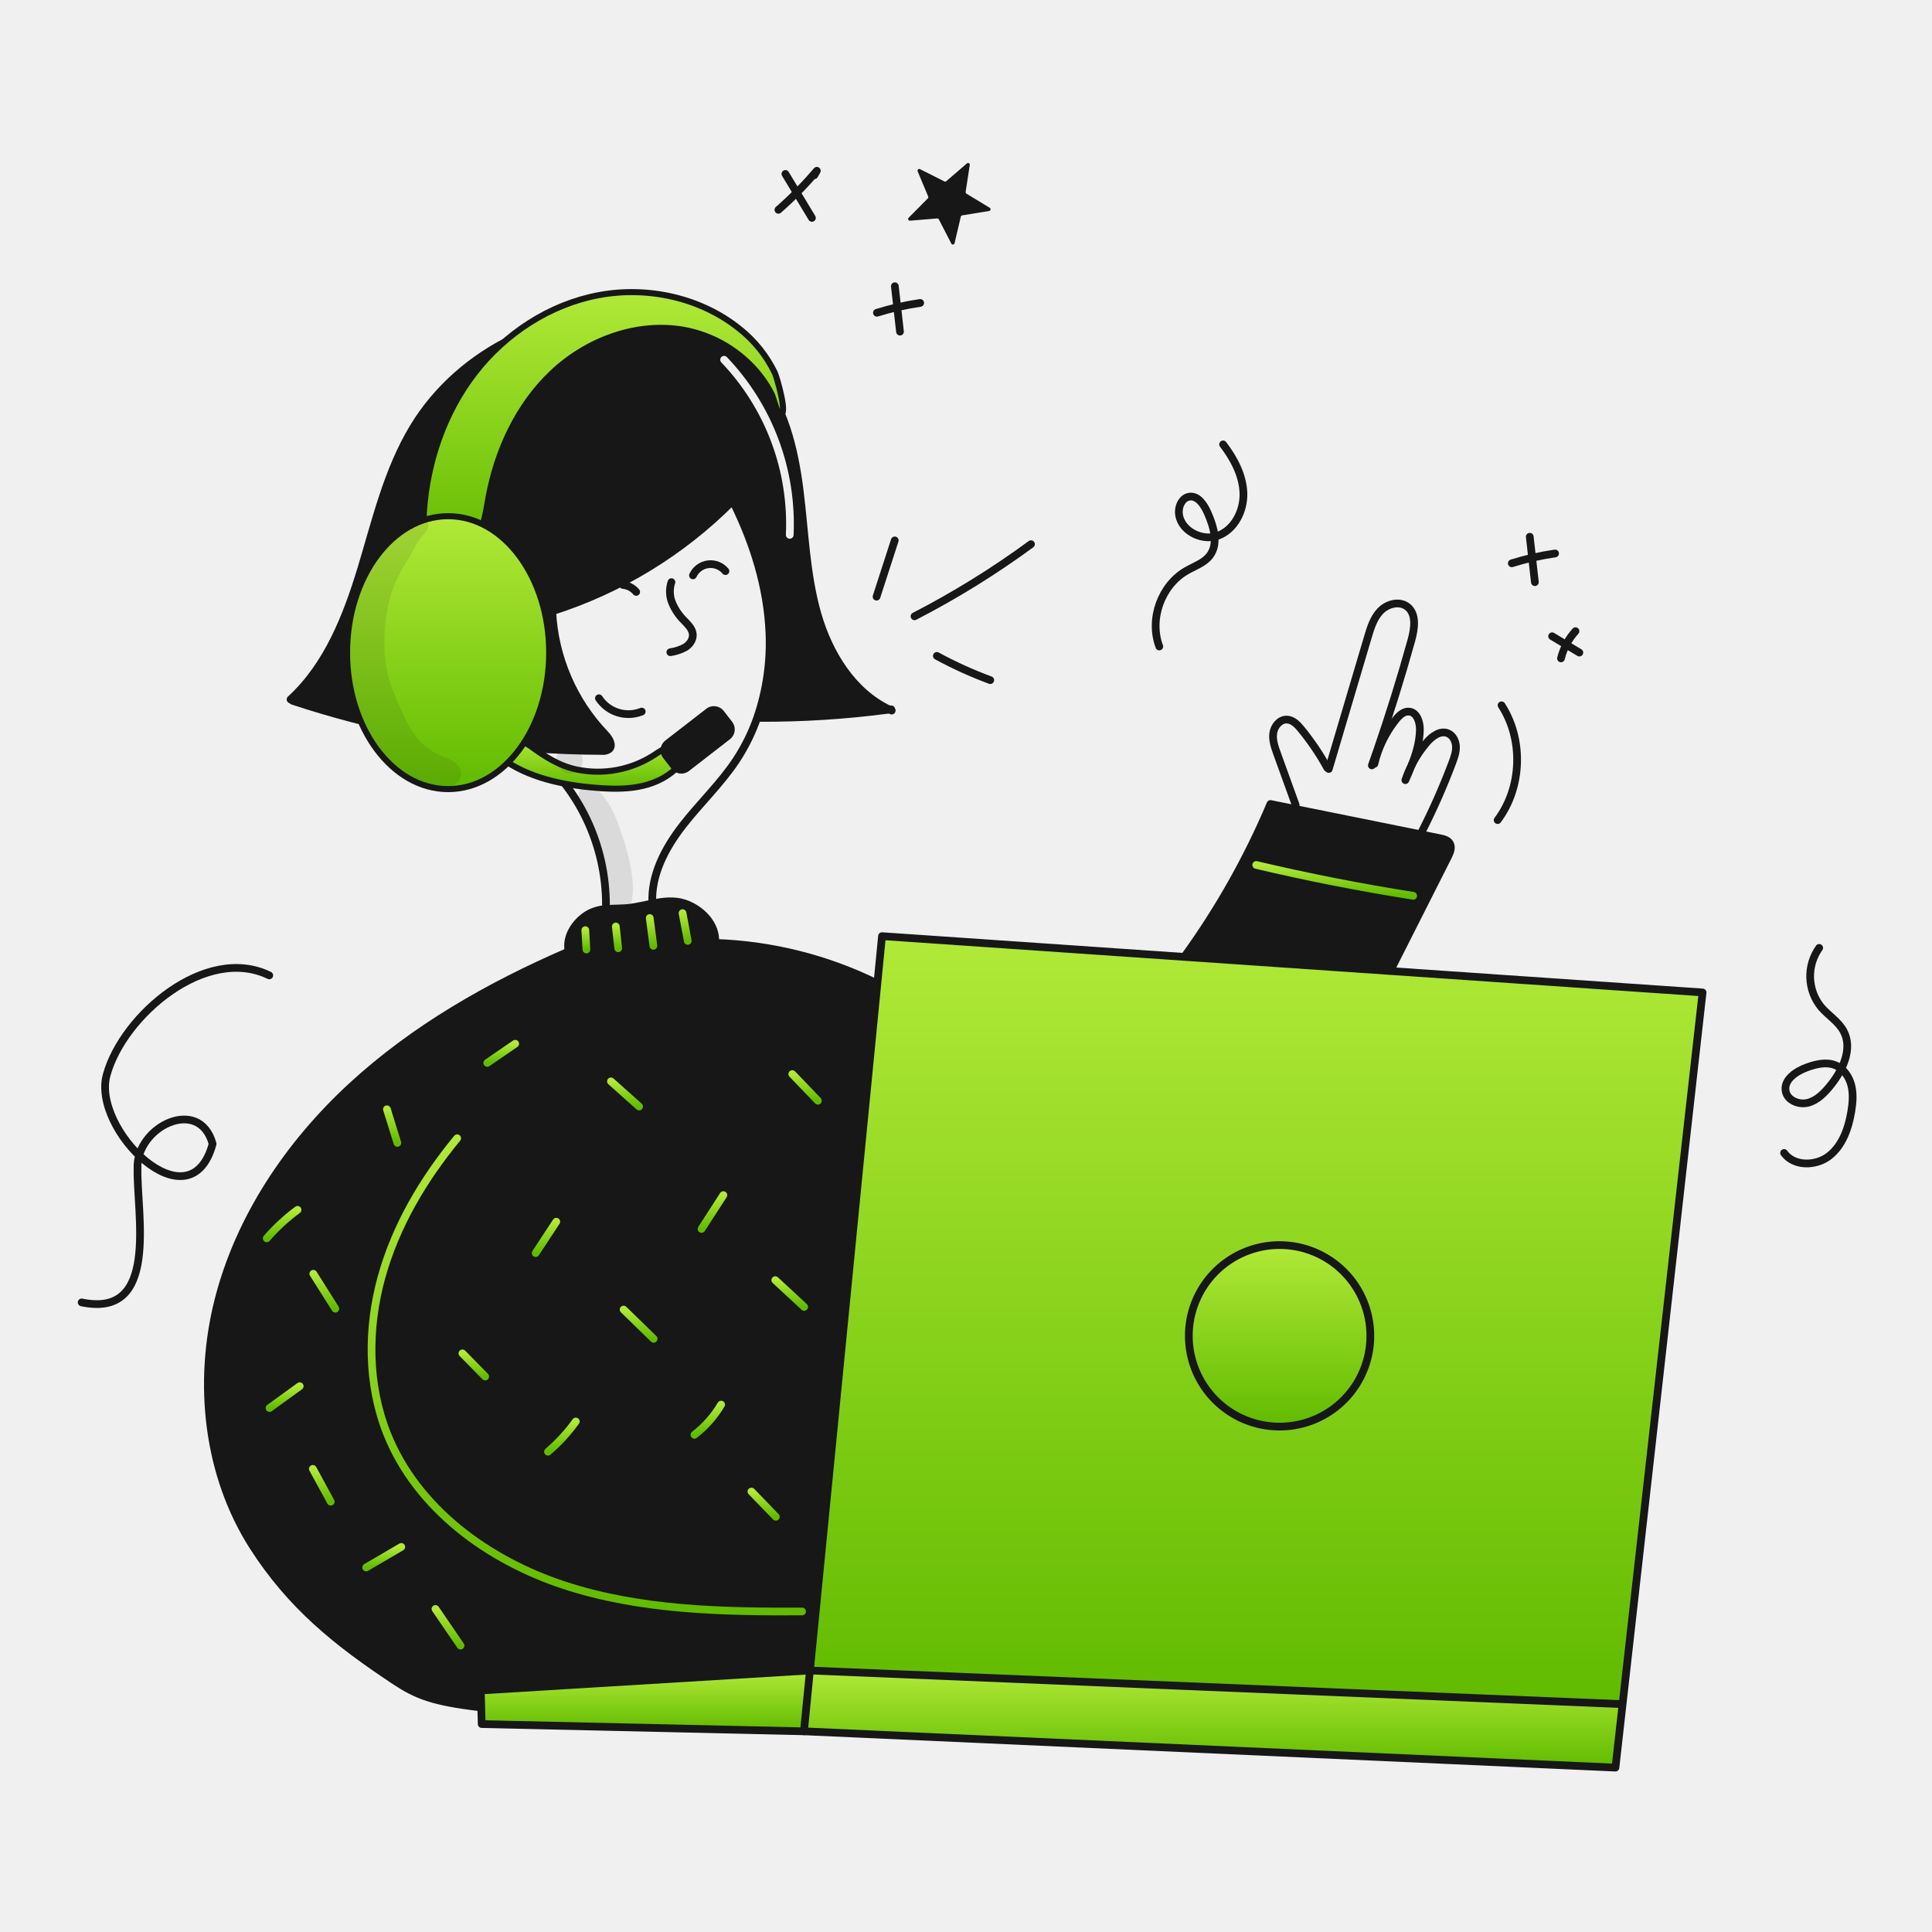
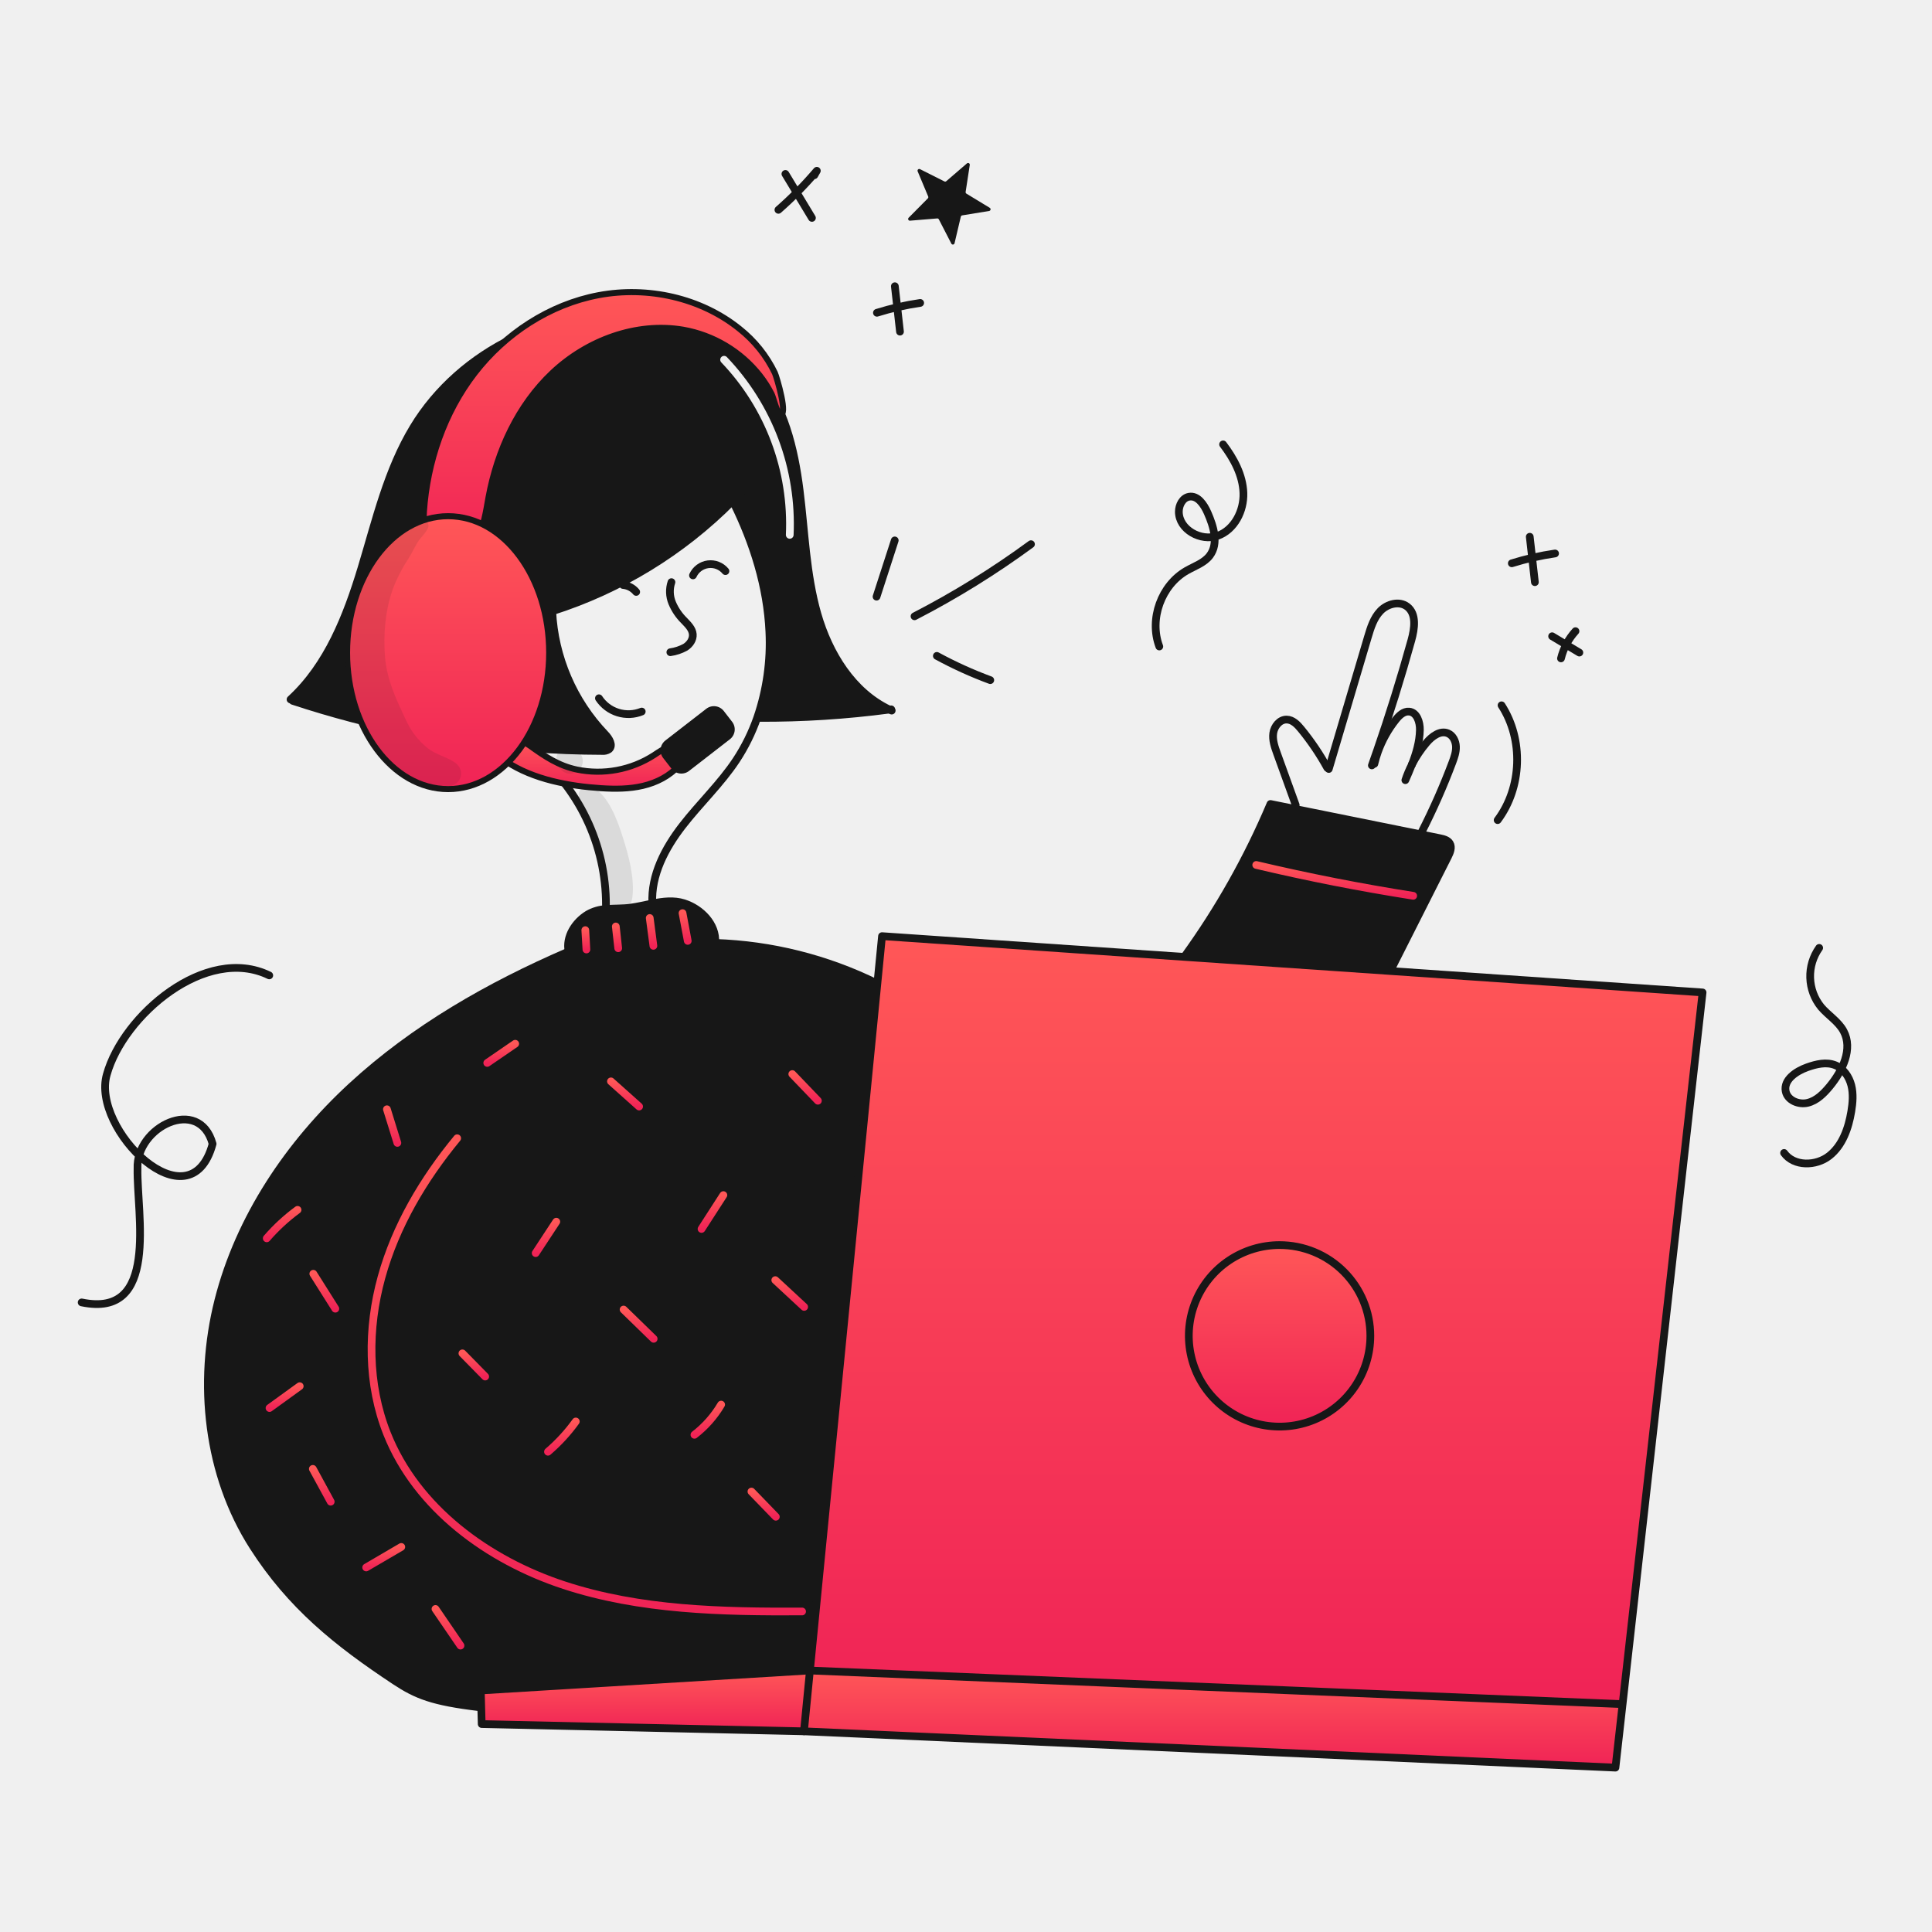
<svg xmlns="http://www.w3.org/2000/svg" width="960" height="960" viewBox="0 0 960 960" fill="none">
  <g clip-path="url(#clip0_46_109)">
    <g clip-path="url(#clip1_46_109)">
      <path fill-rule="evenodd" clip-rule="evenodd" d="M274.396 303.719C308.162 292.965 338.839 274.229 363.826 249.1L364.544 249.804C374.448 269.815 381.295 291.591 382.295 313.904C383.008 328.353 380.974 342.807 376.301 356.498L376.927 356.715C398.678 356.832 420.412 355.448 441.974 352.574C423.597 343.871 411.865 324.788 406.217 305.188C402.101 290.882 400.656 276.024 399.211 261.165C398.637 255.266 398.063 249.367 397.323 243.502C394.716 222.863 389.592 201.662 376.365 185.611C362.729 169.074 341.707 159.835 320.455 157.049C275.842 151.183 228.766 173.803 205.466 212.294C194.847 229.832 189.103 249.683 183.382 269.457C182.129 273.788 180.877 278.115 179.575 282.414C172.355 306.222 162.86 330.451 144.598 347.333L145.467 348.24C183.794 360.906 223.534 368.812 263.791 371.78C275.555 372.658 287.329 373.11 299.113 373.136C300.342 373.278 301.582 372.979 302.613 372.293C304.811 370.401 302.689 366.926 300.683 364.843C284.851 348.295 275.518 326.593 274.396 303.719ZM361.186 177.428C360.454 176.662 359.241 176.635 358.475 177.366C357.71 178.097 357.682 179.311 358.414 180.076C369.27 191.438 377.71 204.882 383.225 219.596C388.741 234.31 391.216 249.99 390.503 265.688C390.455 266.746 391.273 267.642 392.331 267.69C393.388 267.738 394.285 266.92 394.333 265.862C395.07 249.647 392.512 233.45 386.815 218.25C381.118 203.051 372.4 189.164 361.186 177.428Z" fill="#171717" />
      <path d="M846 493.139L806.247 846.834L805.416 846.745L402.444 830.068L435.964 488.654L438.264 465.166L588.524 475.479L691.257 482.52L846 493.139ZM680.92 663.782C680.92 654.862 678.275 646.142 673.32 638.726C668.364 631.309 661.32 625.529 653.079 622.115C644.838 618.702 635.77 617.808 627.022 619.549C618.273 621.289 610.237 625.584 603.93 631.892C597.622 638.199 593.327 646.235 591.587 654.983C589.847 663.732 590.74 672.8 594.153 681.041C597.567 689.282 603.347 696.326 610.764 701.281C618.181 706.237 626.9 708.882 635.82 708.882C647.782 708.882 659.253 704.13 667.711 695.673C676.169 687.215 680.92 675.743 680.92 663.782V663.782Z" fill="url(#paint0_linear_46_109)" />
      <path d="M806.247 846.834L802.707 878.322L399.48 860.278L402.444 830.067L805.416 846.744L806.247 846.834Z" fill="url(#paint1_linear_46_109)" />
      <path d="M720.4 419.057C721.6 421.051 720.553 423.581 719.505 425.664C710.112 444.245 700.723 462.831 691.339 481.42L691.262 482.52L588.529 475.479L588.542 475.351C605.621 451.768 619.963 426.318 631.289 399.493L643.429 401.947C664.349 406.177 685.265 410.403 706.176 414.624C709.269 415.25 712.348 415.876 715.441 416.503C717.315 416.885 719.411 417.408 720.4 419.057Z" fill="#171717" />
      <path d="M635.821 618.672C644.74 618.672 653.459 621.317 660.876 626.272C668.292 631.227 674.073 638.27 677.487 646.51C680.9 654.751 681.794 663.818 680.055 672.566C678.316 681.315 674.021 689.351 667.715 695.659C661.409 701.966 653.374 706.262 644.626 708.004C635.878 709.745 626.81 708.854 618.569 705.442C610.328 702.03 603.284 696.251 598.327 688.836C593.37 681.421 590.723 672.702 590.721 663.783C590.719 657.859 591.885 651.994 594.151 646.52C596.416 641.047 599.738 636.074 603.926 631.885C608.114 627.696 613.087 624.373 618.559 622.106C624.032 619.839 629.897 618.672 635.821 618.672Z" fill="url(#paint2_linear_46_109)" />
      <path d="M402.444 830.068L399.48 860.279L239.354 856.675L239.124 848.279L238.907 839.985L402.189 830.056L402.444 830.068Z" fill="url(#paint3_linear_46_109)" />
      <path d="M355.378 468.514C383.304 469.435 410.712 476.297 435.778 488.642L435.97 488.655L402.45 830.069L402.194 830.056L238.912 839.986L239.129 848.28L238.107 848.306C215.015 845.546 207.007 842.338 196.28 835.246C167.309 816.064 144.587 797.777 125.84 768.525C102.985 732.871 98.1 687.261 108.493 646.201C118.886 605.141 143.572 568.541 174.703 539.826C205.834 511.111 243.203 489.82 282.075 473.026L282.548 472.77C281.014 465.537 285.794 458.163 292.12 454.329C294.914 452.749 298.038 451.844 301.244 451.684C305.18 451.339 309.295 451.543 313.333 451.007C316.911 450.534 320.541 449.64 324.157 448.924C329.499 447.863 334.828 447.199 339.901 448.824C348.412 451.559 356.001 459.367 355.39 468.287L355.378 468.514Z" fill="#171717" />
      <path d="M274.4 303.723C308.167 292.969 338.843 274.234 363.83 249.104C370.51 242.347 376.718 235.139 382.411 227.532" stroke="#171717" stroke-width="3.834" stroke-linecap="round" stroke-linejoin="round" />
      <path d="M364.542 249.808C374.442 269.821 381.296 291.597 382.293 313.908C383.008 328.357 380.975 342.81 376.301 356.501C373.704 363.978 370.189 371.104 365.835 377.714C358.065 389.445 347.688 399.214 339.075 410.341C330.462 421.468 323.42 434.826 324.149 448.884" stroke="#171717" stroke-width="3.834" stroke-linecap="round" stroke-linejoin="round" />
      <path d="M274.4 303.724C275.522 326.597 284.855 348.299 300.687 364.848C302.693 366.931 304.815 370.407 302.617 372.298C301.586 372.983 300.346 373.282 299.117 373.141C287.333 373.115 275.559 372.663 263.795 371.786C223.538 368.817 183.798 360.911 145.471 348.246" stroke="#171717" stroke-width="3.834" stroke-linecap="round" stroke-linejoin="round" />
      <path d="M144.365 347.556C144.442 347.479 144.518 347.415 144.595 347.339C162.857 330.457 172.352 306.228 179.572 282.42C186.818 258.497 192.518 233.679 205.463 212.3C228.763 173.809 275.839 151.189 320.452 157.055C341.704 159.841 362.726 169.08 376.362 185.617C389.589 201.668 394.713 222.869 397.32 243.508C399.927 264.147 400.464 285.208 406.214 305.194C411.862 324.794 423.594 343.877 441.971 352.58C442.342 352.759 442.712 352.925 443.083 353.091" stroke="#171717" stroke-width="3.834" stroke-linecap="round" stroke-linejoin="round" />
      <path d="M376.924 356.72C398.676 356.837 420.41 355.453 441.971 352.579L442.84 352.464" stroke="#171717" stroke-width="3.834" stroke-linecap="round" stroke-linejoin="round" />
      <path d="M263.75 372.208C275.437 381.483 284.869 393.286 291.338 406.73C297.807 420.174 301.145 434.91 301.1 449.83" stroke="#171717" stroke-width="3.834" stroke-linecap="round" stroke-linejoin="round" />
      <path d="M588.525 475.478L438.265 465.165L435.965 488.654L402.444 830.067L399.48 860.278L802.707 878.322L806.247 846.834L846.004 493.139L691.258 482.519L588.525 475.478Z" stroke="#171717" stroke-width="3.834" stroke-linecap="round" stroke-linejoin="round" />
      <path d="M399.48 860.279L239.354 856.675L239.124 848.279L238.907 839.985L402.189 830.056L402.444 830.068L805.416 846.745" stroke="#171717" stroke-width="3.834" stroke-linecap="round" stroke-linejoin="round" />
      <path d="M680.92 663.783C680.918 672.702 678.271 681.421 673.314 688.836C668.357 696.251 661.312 702.03 653.071 705.442C644.83 708.854 635.762 709.745 627.014 708.004C618.267 706.262 610.232 701.966 603.925 695.659C597.619 689.351 593.325 681.315 591.586 672.566C589.846 663.818 590.74 654.751 594.154 646.51C597.568 638.27 603.348 631.227 610.765 626.272C618.181 621.317 626.9 618.672 635.82 618.672C641.743 618.672 647.609 619.839 653.081 622.106C658.554 624.373 663.526 627.696 667.714 631.885C671.902 636.074 675.224 641.047 677.49 646.52C679.756 651.994 680.921 657.859 680.92 663.783V663.783Z" stroke="#171717" stroke-width="3.834" stroke-linecap="round" stroke-linejoin="round" />
      <path d="M333.091 324.082C335.689 323.715 338.2 322.884 340.503 321.628C342.727 320.235 344.465 317.781 344.247 315.162C344.017 312.414 341.793 310.319 339.889 308.312C337.373 305.829 335.375 302.872 334.01 299.612C332.64 296.32 332.508 292.643 333.639 289.261" stroke="#171717" stroke-width="3.834" stroke-linecap="round" stroke-linejoin="round" />
      <path d="M316.12 294.127C315.311 293.148 314.317 292.34 313.194 291.747C312.071 291.155 310.842 290.791 309.577 290.677" stroke="#171717" stroke-width="3.834" stroke-linecap="round" stroke-linejoin="round" />
      <path d="M344.337 285.91C345.015 284.431 346.058 283.149 347.366 282.183C348.675 281.218 350.208 280.6 351.82 280.388C353.433 280.176 355.073 280.376 356.587 280.971C358.101 281.566 359.44 282.535 360.477 283.788" stroke="#171717" stroke-width="3.834" stroke-linecap="round" stroke-linejoin="round" />
      <path d="M297.601 346.956C299.838 350.346 303.18 352.857 307.059 354.062C310.938 355.266 315.115 355.09 318.879 353.563" stroke="#171717" stroke-width="3.834" stroke-linecap="round" stroke-linejoin="round" />
      <path d="M238.1 848.3C215.008 845.54 207 842.332 196.273 835.24C167.302 816.058 144.58 797.771 125.833 768.519C102.985 732.868 98.1 687.258 108.493 646.2C118.886 605.142 143.572 568.54 174.703 539.825C205.834 511.11 243.203 489.819 282.075 473.025" stroke="#171717" stroke-width="3.834" stroke-linecap="round" stroke-linejoin="round" />
      <path d="M282.548 472.77C281.014 465.537 285.794 458.163 292.12 454.329C294.915 452.749 298.039 451.844 301.244 451.684C305.18 451.339 309.295 451.543 313.333 451.007C316.911 450.534 320.541 449.64 324.157 448.924C329.499 447.863 334.828 447.199 339.901 448.824C348.412 451.559 356.001 459.367 355.39 468.287" stroke="#171717" stroke-width="3.834" stroke-linecap="round" stroke-linejoin="round" />
      <path d="M355.276 468.514H355.376C383.302 469.435 410.711 476.297 435.776 488.642" stroke="#171717" stroke-width="3.834" stroke-linecap="round" stroke-linejoin="round" />
      <path d="M588.538 475.35C605.617 451.767 619.958 426.317 631.285 399.492L643.425 401.946C664.345 406.176 685.261 410.402 706.172 414.623C709.265 415.249 712.344 415.875 715.437 416.502C717.316 416.885 719.411 417.409 720.395 419.058C721.595 421.052 720.548 423.582 719.5 425.665C710.107 444.246 700.718 462.831 691.334 481.421" stroke="#171717" stroke-width="3.834" stroke-linecap="round" stroke-linejoin="round" />
      <path d="M643.821 400.001C640.741 391.477 637.657 382.949 634.569 374.417C633.393 371.158 632.192 367.746 632.669 364.317C633.146 360.888 635.869 357.493 639.327 357.544C642.327 357.582 644.682 360.023 646.573 362.362C651.466 368.348 655.803 374.769 659.531 381.544" stroke="#171717" stroke-width="3.834" stroke-linecap="round" stroke-linejoin="round" />
      <path d="M701.546 379.952C703.718 374.393 705.405 368.668 705.533 362.738C705.622 358.828 704.051 353.907 700.153 353.588C697.495 353.358 695.271 355.488 693.61 357.575C689.758 362.403 686.731 367.835 684.652 373.651C683.963 375.584 683.383 377.554 682.914 379.551" stroke="#171717" stroke-width="3.834" stroke-linecap="round" stroke-linejoin="round" />
      <path d="M701.547 379.952C700.278 382.436 699.197 385.012 698.313 387.658C699.424 385.115 700.537 382.559 701.547 379.952Z" stroke="#171717" stroke-width="3.834" stroke-linecap="round" stroke-linejoin="round" />
      <path d="M706.415 413.434C712.144 402.221 717.234 390.693 721.661 378.904C722.619 376.348 723.561 373.716 723.461 370.994C723.361 368.272 721.979 365.422 719.474 364.374C715.64 362.774 711.538 365.874 708.854 369.026C706.001 372.372 703.548 376.039 701.544 379.952" stroke="#171717" stroke-width="3.834" stroke-linecap="round" stroke-linejoin="round" />
      <path d="M681.674 380.324C682.492 378.036 683.284 375.736 684.074 373.449H684.087C690.4 355.187 696.142 336.742 701.314 318.114C702.914 312.351 703.985 305.028 699.214 301.414C695.329 298.462 689.387 300.021 685.975 303.523C682.563 307.025 681.068 311.923 679.675 316.609C673.233 338.333 666.793 360.063 660.353 381.797C660.327 381.897 660.289 381.997 660.264 382.104" stroke="#171717" stroke-width="3.834" stroke-linecap="round" stroke-linejoin="round" />
      <path d="M367.51 163.437C348.216 147.874 321.776 142.09 297.416 146.678C273.056 151.266 250.99 165.778 235.843 185.399C220.696 205.02 212.318 229.49 210.638 254.222C210.118 261.88 211.073 271.104 217.845 274.716C224.276 278.146 232.587 274.072 236.563 267.963C240.539 261.854 241.421 254.323 242.744 247.155C247.027 223.955 257.359 201.41 274.526 185.221C291.693 169.032 316.116 159.876 339.38 163.821C354.453 166.466 368.026 174.563 377.514 186.571C379.8 189.48 381.79 192.609 383.457 195.912C384.248 197.487 386.135 205.201 387.439 205.746C391.949 207.634 385.988 187.346 385.01 185.268C380.893 176.767 374.911 169.305 367.51 163.437Z" fill="url(#paint4_linear_46_109)" stroke="#171717" stroke-width="3" stroke-miterlimit="10" />
      <path d="M286.572 382.378C299.835 385.138 313.652 382.557 325.024 375.195C327.48 373.587 329.924 371.715 332.824 371.27C335.724 370.825 339.216 372.501 339.494 375.423C339.672 377.284 338.533 379.005 337.301 380.411C332.72 385.636 326.201 388.902 319.437 390.493C312.673 392.084 305.637 392.106 298.7 391.655C282.876 390.628 265.021 387.367 251.57 378.419C247.793 375.907 243.215 370.453 249.406 367.983C253.947 366.171 259.633 367.883 263.382 370.583C270.735 375.882 277.5 380.442 286.572 382.378Z" fill="url(#paint5_linear_46_109)" stroke="#171717" stroke-width="3" stroke-miterlimit="10" />
      <path d="M362.682 367.335L342.364 383.087C341.72 383.586 340.985 383.953 340.199 384.168C339.414 384.383 338.594 384.441 337.786 384.339C336.978 384.237 336.198 383.977 335.491 383.573C334.784 383.169 334.163 382.63 333.664 381.987L329.52 376.642C329.021 375.998 328.653 375.263 328.438 374.477C328.224 373.692 328.166 372.872 328.268 372.064C328.37 371.256 328.63 370.476 329.034 369.769C329.437 369.062 329.976 368.441 330.62 367.942L350.938 352.19C351.581 351.691 352.317 351.323 353.102 351.108C353.888 350.894 354.708 350.835 355.516 350.938C356.324 351.04 357.104 351.3 357.811 351.704C358.518 352.107 359.139 352.646 359.638 353.29L363.782 358.635C364.281 359.278 364.648 360.014 364.863 360.799C365.078 361.585 365.136 362.405 365.034 363.213C364.932 364.021 364.672 364.8 364.268 365.508C363.864 366.215 363.325 366.836 362.682 367.335V367.335Z" fill="#171717" />
      <path d="M398.556 800.73C358.707 800.939 318.129 800.105 280.269 787.672C242.409 775.239 207.078 749.421 192.338 712.398C182.572 687.869 182.538 660.074 189.57 634.625C196.602 609.176 210.37 585.946 227.176 565.582" stroke="url(#paint6_linear_46_109)" stroke-width="3.834" stroke-linecap="round" stroke-linejoin="round" />
      <path d="M341.736 467.523C340.874 462.923 340.01 458.323 339.146 453.723" stroke="url(#paint7_linear_46_109)" stroke-width="3.834" stroke-linecap="round" stroke-linejoin="round" />
      <path d="M324.666 469.975C324.059 465.365 323.452 460.755 322.846 456.145" stroke="url(#paint8_linear_46_109)" stroke-width="3.834" stroke-linecap="round" stroke-linejoin="round" />
      <path d="M307.187 471.182C306.787 467.573 306.389 463.964 305.992 460.356" stroke="url(#paint9_linear_46_109)" stroke-width="3.834" stroke-linecap="round" stroke-linejoin="round" />
      <path d="M291.385 471.801C291.202 468.593 291.019 465.384 290.835 462.176" stroke="url(#paint10_linear_46_109)" stroke-width="3.834" stroke-linecap="round" stroke-linejoin="round" />
      <path d="M624.212 429.794C650.005 435.892 676.005 441.002 702.212 445.124" stroke="url(#paint11_linear_46_109)" stroke-width="3.834" stroke-linecap="round" stroke-linejoin="round" />
      <path d="M406.407 546.948C402.166 542.53 397.925 538.112 393.683 533.693" stroke="url(#paint12_linear_46_109)" stroke-width="3.834" stroke-linecap="round" stroke-linejoin="round" />
      <path d="M348.589 610.66C352.207 605.053 355.825 599.447 359.444 593.841" stroke="url(#paint13_linear_46_109)" stroke-width="3.834" stroke-linecap="round" stroke-linejoin="round" />
      <path d="M317.573 549.833L303.573 537.326" stroke="url(#paint14_linear_46_109)" stroke-width="3.834" stroke-linecap="round" stroke-linejoin="round" />
      <path d="M266.167 622.665L276.426 607.052" stroke="url(#paint15_linear_46_109)" stroke-width="3.834" stroke-linecap="round" stroke-linejoin="round" />
      <path d="M324.8 665.249C319.82 660.4 314.839 655.552 309.857 650.705" stroke="url(#paint16_linear_46_109)" stroke-width="3.834" stroke-linecap="round" stroke-linejoin="round" />
      <path d="M399.587 649.401L385.231 636.088" stroke="url(#paint17_linear_46_109)" stroke-width="3.834" stroke-linecap="round" stroke-linejoin="round" />
      <path d="M345.06 712.949C350.401 708.836 354.906 703.74 358.332 697.935" stroke="url(#paint18_linear_46_109)" stroke-width="3.834" stroke-linecap="round" stroke-linejoin="round" />
      <path d="M272.286 721.36C277.478 716.916 282.122 711.869 286.118 706.325" stroke="url(#paint19_linear_46_109)" stroke-width="3.834" stroke-linecap="round" stroke-linejoin="round" />
      <path d="M241.09 684.001L229.768 672.473" stroke="url(#paint20_linear_46_109)" stroke-width="3.834" stroke-linecap="round" stroke-linejoin="round" />
      <path d="M385.507 753.679L373.382 741.144" stroke="url(#paint21_linear_46_109)" stroke-width="3.834" stroke-linecap="round" stroke-linejoin="round" />
      <path d="M228.828 817.69L216.384 799.479" stroke="url(#paint22_linear_46_109)" stroke-width="3.834" stroke-linecap="round" stroke-linejoin="round" />
      <path d="M181.947 778.868L199.4 768.659" stroke="url(#paint23_linear_46_109)" stroke-width="3.834" stroke-linecap="round" stroke-linejoin="round" />
      <path d="M164.333 746.183L155.446 729.873" stroke="url(#paint24_linear_46_109)" stroke-width="3.834" stroke-linecap="round" stroke-linejoin="round" />
      <path d="M133.923 699.648L148.93 688.785" stroke="url(#paint25_linear_46_109)" stroke-width="3.834" stroke-linecap="round" stroke-linejoin="round" />
      <path d="M166.627 650.28L155.676 632.92" stroke="url(#paint26_linear_46_109)" stroke-width="3.834" stroke-linecap="round" stroke-linejoin="round" />
      <path d="M132.539 615.321C137.104 610.048 142.244 605.301 147.861 601.167" stroke="url(#paint27_linear_46_109)" stroke-width="3.834" stroke-linecap="round" stroke-linejoin="round" />
      <path d="M197.453 567.901C195.72 562.327 193.986 556.754 192.253 551.182" stroke="url(#paint28_linear_46_109)" stroke-width="3.834" stroke-linecap="round" stroke-linejoin="round" />
      <path d="M242.11 528.162L256.01 518.633" stroke="url(#paint29_linear_46_109)" stroke-width="3.834" stroke-linecap="round" stroke-linejoin="round" />
      <path d="M133.8 484.672C102.33 469.325 61.259 504.494 53.066 533.92C45.216 561.008 94.404 609.814 105.65 568.383C99.068 544.445 67.481 559.9 68.331 580.67C67.916 603.554 79.322 655.207 40.575 647.158" stroke="#171717" stroke-width="3.834" stroke-linecap="round" stroke-linejoin="round" />
      <path d="M607.748 220.814C613.101 227.871 617.535 236.084 617.848 244.937C618.161 253.79 613.41 263.25 605.071 266.237C596.732 269.224 585.794 263.153 585.758 254.295C585.745 251.033 587.589 247.424 590.795 246.825C595.124 246.016 598.269 250.734 600.041 254.766C603.041 261.583 605.641 270.03 601.186 275.996C598.408 279.715 593.673 281.254 589.641 283.554C577.018 290.754 570.93 307.641 576.056 321.239" stroke="#171717" stroke-width="3.834" stroke-linecap="round" stroke-linejoin="round" />
      <path d="M903.948 471C900.873 475.329 899.3 480.546 899.47 485.854C899.64 491.161 901.543 496.267 904.888 500.391C908.443 504.566 913.472 507.535 916.07 512.363C920.82 521.189 915.563 532.07 909.181 539.798C906.237 543.362 902.771 546.867 898.281 547.978C893.791 549.089 888.187 546.778 887.294 542.241C886.172 536.541 892.429 532.313 897.894 530.356C902.444 528.727 907.551 527.482 912.018 529.327C916.064 530.997 918.809 535.001 919.893 539.242C920.977 543.483 920.609 547.959 919.893 552.276C918.522 560.558 915.566 569.121 908.976 574.319C902.386 579.517 891.402 579.708 886.5 572.895" stroke="#171717" stroke-width="3.834" stroke-linecap="round" stroke-linejoin="round" />
      <path d="M744.168 407.511C756.31 391.296 757.12 367.459 746.107 350.457" stroke="#171717" stroke-width="3.834" stroke-linecap="round" stroke-linejoin="round" />
      <path d="M447.2 164.791C446.35 157.267 445.499 149.744 444.648 142.222" stroke="#171717" stroke-width="3.834" stroke-linecap="round" stroke-linejoin="round" />
      <path d="M435.735 155.414C442.761 153.219 449.951 151.583 457.235 150.524" stroke="#171717" stroke-width="3.834" stroke-linecap="round" stroke-linejoin="round" />
      <path d="M403.449 108.276L390.257 86.422" stroke="#171717" stroke-width="3.834" stroke-linecap="round" stroke-linejoin="round" />
      <path d="M386.784 104.267C393.614 98.272 399.998 91.786 405.884 84.861L404.631 87.074" stroke="#171717" stroke-width="3.834" stroke-linecap="round" stroke-linejoin="round" />
      <path d="M775.644 327.154C776.883 322.112 779.364 317.461 782.861 313.623" stroke="#171717" stroke-width="3.834" stroke-linecap="round" stroke-linejoin="round" />
      <path d="M784.775 324.262L771.24 316.15" stroke="#171717" stroke-width="3.834" stroke-linecap="round" stroke-linejoin="round" />
      <path d="M454.418 306.237C474.618 295.823 493.969 283.841 512.295 270.4" stroke="#171717" stroke-width="3.834" stroke-linecap="round" stroke-linejoin="round" />
      <path d="M435.547 296.479L444.596 268.524" stroke="#171717" stroke-width="3.834" stroke-linecap="round" stroke-linejoin="round" />
      <path d="M465.516 325.911C474.065 330.56 482.938 334.586 492.067 337.959" stroke="#171717" stroke-width="3.834" stroke-linecap="round" stroke-linejoin="round" />
      <path d="M480.215 96.223L491.803 103.262C491.952 103.353 492.069 103.487 492.14 103.646C492.211 103.806 492.231 103.983 492.197 104.154C492.164 104.325 492.079 104.482 491.954 104.604C491.829 104.725 491.67 104.805 491.498 104.833L478.117 107.018C477.95 107.046 477.796 107.122 477.672 107.237C477.549 107.352 477.463 107.5 477.424 107.664L474.31 120.864C474.27 121.034 474.178 121.187 474.049 121.303C473.919 121.42 473.756 121.493 473.584 121.515C473.411 121.536 473.235 121.504 473.081 121.422C472.927 121.341 472.802 121.214 472.722 121.059L466.509 109C466.431 108.851 466.312 108.727 466.164 108.645C466.017 108.564 465.849 108.527 465.681 108.541L452.169 109.657C451.995 109.672 451.821 109.632 451.67 109.545C451.52 109.457 451.4 109.326 451.326 109.168C451.252 109.01 451.229 108.833 451.259 108.661C451.288 108.49 451.37 108.331 451.493 108.207L461.034 98.574C461.152 98.455 461.233 98.302 461.265 98.137C461.297 97.971 461.28 97.8 461.215 97.644L455.978 85.138C455.91 84.978 455.894 84.8 455.931 84.63C455.968 84.46 456.056 84.305 456.183 84.186C456.31 84.067 456.471 83.99 456.644 83.965C456.816 83.941 456.992 83.969 457.148 84.047L469.258 90.147C469.408 90.223 469.578 90.253 469.745 90.232C469.912 90.212 470.07 90.142 470.198 90.032L480.474 81.187C480.606 81.073 480.77 81.003 480.943 80.985C481.117 80.967 481.292 81.003 481.444 81.087C481.597 81.172 481.72 81.301 481.796 81.458C481.873 81.615 481.9 81.791 481.874 81.963L479.818 95.363C479.79 95.53 479.813 95.701 479.884 95.854C479.955 96.008 480.07 96.136 480.215 96.223V96.223Z" fill="#171717" />
      <path d="M762.678 289.275C761.827 281.752 760.976 274.229 760.126 266.706" stroke="#171717" stroke-width="3.834" stroke-linecap="round" stroke-linejoin="round" />
      <path d="M751.211 279.901C758.237 277.705 765.426 276.07 772.711 275.011" stroke="#171717" stroke-width="3.834" stroke-linecap="round" stroke-linejoin="round" />
      <path d="M222.672 392.103C250.405 392.103 272.887 361.745 272.887 324.297C272.887 286.849 250.405 256.491 222.672 256.491C194.939 256.491 172.457 286.849 172.457 324.297C172.457 361.745 194.939 392.103 222.672 392.103Z" fill="url(#paint30_linear_46_109)" stroke="#171717" stroke-width="3" stroke-miterlimit="10" />
      <g opacity="0.1">
        <path d="M209.837 258.73C206.562 259.437 204.114 261.795 201.357 263.571C198.315 265.339 195.518 267.498 193.038 269.993C188.525 275.062 184.636 280.654 181.456 286.649C174.175 300.21 170.468 314.706 171.839 330.158C173.239 345.885 178.112 361.469 188.605 373.495C196.621 382.681 212.75 398.238 226.144 389.643C230.25 387.009 229.994 381.643 226.144 378.958C221.776 375.912 216.47 375.036 212.252 371.545C208.015 368.128 204.6 363.804 202.258 358.89C197.169 348.19 192.211 338.142 191.277 326.069C190.413 314.901 191.477 303.051 195.277 292.477C197.277 287.263 199.845 282.284 202.933 277.631C204.558 275.031 205.844 272.247 207.411 269.631C208.957 267.048 211.424 265.141 212.639 262.383C212.87 261.955 212.972 261.469 212.933 260.983C212.894 260.498 212.715 260.035 212.419 259.649C212.122 259.263 211.72 258.971 211.261 258.809C210.802 258.646 210.306 258.62 209.833 258.733L209.837 258.73Z" fill="#171717" />
      </g>
      <g opacity="0.1">
        <path d="M276.65 375.545C276.397 376.54 276.376 377.579 276.589 378.583C276.803 379.587 277.244 380.528 277.88 381.333C278.435 382.285 279.232 383.074 280.188 383.62C281.145 384.167 282.229 384.453 283.331 384.448C284.433 384.444 285.514 384.15 286.467 383.596C287.419 383.042 288.21 382.247 288.758 381.291C289.306 380.335 289.594 379.252 289.592 378.15C289.589 377.048 289.297 375.966 288.745 375.013C288.192 374.059 287.399 373.268 286.444 372.718C285.489 372.167 284.407 371.878 283.305 371.878C280.665 371.6 277.436 372.709 276.65 375.545V375.545Z" fill="#171717" />
      </g>
      <g opacity="0.1">
        <path d="M287.477 395.118C287.388 399.575 289.562 403.566 291.244 407.585C293.015 411.814 294.502 416.178 295.844 420.562C297.204 424.973 298.251 429.473 298.976 434.031C299.687 438.583 299.617 443.215 300.502 447.731C301.168 451.131 304.971 453.166 308.165 452.731C311.88 452.231 313.771 449.382 314.221 445.871C315.438 436.371 312.332 424.92 309.436 415.915C306.845 407.859 302.467 395.154 294.321 391.187C291.24 389.687 287.551 391.487 287.479 395.114L287.477 395.118Z" fill="#171717" />
      </g>
    </g>
  </g>
  <defs>
    <linearGradient id="paint0_linear_46_109" x1="624.222" y1="465.166" x2="624.222" y2="846.834" gradientUnits="userSpaceOnUse">
-       <stop stop-color="#B1E938" />
-       <stop offset="1" stop-color="#61BB00" />
+       <stop stop-color="#FF5757" />
+       <stop offset="1" stop-color="#F02356" />
    </linearGradient>
    <linearGradient id="paint1_linear_46_109" x1="602.864" y1="830.067" x2="602.864" y2="878.322" gradientUnits="userSpaceOnUse">
-       <stop stop-color="#B1E938" />
-       <stop offset="1" stop-color="#61BB00" />
+       <stop stop-color="#FF5757" />
+       <stop offset="1" stop-color="#F02356" />
    </linearGradient>
    <linearGradient id="paint2_linear_46_109" x1="635.821" y1="618.672" x2="635.821" y2="708.872" gradientUnits="userSpaceOnUse">
-       <stop stop-color="#B1E938" />
-       <stop offset="1" stop-color="#61BB00" />
+       <stop stop-color="#FF5757" />
+       <stop offset="1" stop-color="#F02356" />
    </linearGradient>
    <linearGradient id="paint3_linear_46_109" x1="320.676" y1="830.056" x2="320.676" y2="860.279" gradientUnits="userSpaceOnUse">
-       <stop stop-color="#B1E938" />
-       <stop offset="1" stop-color="#61BB00" />
+       <stop stop-color="#FF5757" />
+       <stop offset="1" stop-color="#F02356" />
    </linearGradient>
    <linearGradient id="paint4_linear_46_109" x1="299.812" y1="145.149" x2="299.812" y2="275.967" gradientUnits="userSpaceOnUse">
-       <stop stop-color="#B1E938" />
-       <stop offset="1" stop-color="#61BB00" />
+       <stop stop-color="#FF5757" />
+       <stop offset="1" stop-color="#F02356" />
    </linearGradient>
    <linearGradient id="paint5_linear_46_109" x1="292.939" y1="367.233" x2="292.939" y2="391.908" gradientUnits="userSpaceOnUse">
-       <stop stop-color="#B1E938" />
-       <stop offset="1" stop-color="#61BB00" />
+       <stop stop-color="#FF5757" />
+       <stop offset="1" stop-color="#F02356" />
    </linearGradient>
    <linearGradient id="paint6_linear_46_109" x1="291.583" y1="565.582" x2="291.583" y2="800.755" gradientUnits="userSpaceOnUse">
-       <stop stop-color="#B1E938" />
-       <stop offset="1" stop-color="#61BB00" />
+       <stop stop-color="#FF5757" />
+       <stop offset="1" stop-color="#F02356" />
    </linearGradient>
    <linearGradient id="paint7_linear_46_109" x1="340.441" y1="453.723" x2="340.441" y2="467.523" gradientUnits="userSpaceOnUse">
-       <stop stop-color="#B1E938" />
-       <stop offset="1" stop-color="#61BB00" />
+       <stop stop-color="#FF5757" />
+       <stop offset="1" stop-color="#F02356" />
    </linearGradient>
    <linearGradient id="paint8_linear_46_109" x1="323.756" y1="456.145" x2="323.756" y2="469.975" gradientUnits="userSpaceOnUse">
-       <stop stop-color="#B1E938" />
-       <stop offset="1" stop-color="#61BB00" />
+       <stop stop-color="#FF5757" />
+       <stop offset="1" stop-color="#F02356" />
    </linearGradient>
    <linearGradient id="paint9_linear_46_109" x1="306.59" y1="460.356" x2="306.59" y2="471.182" gradientUnits="userSpaceOnUse">
-       <stop stop-color="#B1E938" />
-       <stop offset="1" stop-color="#61BB00" />
+       <stop stop-color="#FF5757" />
+       <stop offset="1" stop-color="#F02356" />
    </linearGradient>
    <linearGradient id="paint10_linear_46_109" x1="291.11" y1="462.176" x2="291.11" y2="471.801" gradientUnits="userSpaceOnUse">
-       <stop stop-color="#B1E938" />
-       <stop offset="1" stop-color="#61BB00" />
+       <stop stop-color="#FF5757" />
+       <stop offset="1" stop-color="#F02356" />
    </linearGradient>
    <linearGradient id="paint11_linear_46_109" x1="663.212" y1="429.794" x2="663.212" y2="445.124" gradientUnits="userSpaceOnUse">
-       <stop stop-color="#B1E938" />
-       <stop offset="1" stop-color="#61BB00" />
+       <stop stop-color="#FF5757" />
+       <stop offset="1" stop-color="#F02356" />
    </linearGradient>
    <linearGradient id="paint12_linear_46_109" x1="400.045" y1="533.693" x2="400.045" y2="546.948" gradientUnits="userSpaceOnUse">
-       <stop stop-color="#B1E938" />
-       <stop offset="1" stop-color="#61BB00" />
+       <stop stop-color="#FF5757" />
+       <stop offset="1" stop-color="#F02356" />
    </linearGradient>
    <linearGradient id="paint13_linear_46_109" x1="354.016" y1="593.841" x2="354.016" y2="610.66" gradientUnits="userSpaceOnUse">
-       <stop stop-color="#B1E938" />
-       <stop offset="1" stop-color="#61BB00" />
+       <stop stop-color="#FF5757" />
+       <stop offset="1" stop-color="#F02356" />
    </linearGradient>
    <linearGradient id="paint14_linear_46_109" x1="310.573" y1="537.326" x2="310.573" y2="549.833" gradientUnits="userSpaceOnUse">
-       <stop stop-color="#B1E938" />
-       <stop offset="1" stop-color="#61BB00" />
+       <stop stop-color="#FF5757" />
+       <stop offset="1" stop-color="#F02356" />
    </linearGradient>
    <linearGradient id="paint15_linear_46_109" x1="271.296" y1="607.052" x2="271.296" y2="622.665" gradientUnits="userSpaceOnUse">
-       <stop stop-color="#B1E938" />
-       <stop offset="1" stop-color="#61BB00" />
+       <stop stop-color="#FF5757" />
+       <stop offset="1" stop-color="#F02356" />
    </linearGradient>
    <linearGradient id="paint16_linear_46_109" x1="317.329" y1="650.705" x2="317.329" y2="665.249" gradientUnits="userSpaceOnUse">
-       <stop stop-color="#B1E938" />
-       <stop offset="1" stop-color="#61BB00" />
+       <stop stop-color="#FF5757" />
+       <stop offset="1" stop-color="#F02356" />
    </linearGradient>
    <linearGradient id="paint17_linear_46_109" x1="392.409" y1="636.088" x2="392.409" y2="649.401" gradientUnits="userSpaceOnUse">
-       <stop stop-color="#B1E938" />
-       <stop offset="1" stop-color="#61BB00" />
+       <stop stop-color="#FF5757" />
+       <stop offset="1" stop-color="#F02356" />
    </linearGradient>
    <linearGradient id="paint18_linear_46_109" x1="351.696" y1="697.935" x2="351.696" y2="712.949" gradientUnits="userSpaceOnUse">
-       <stop stop-color="#B1E938" />
-       <stop offset="1" stop-color="#61BB00" />
+       <stop stop-color="#FF5757" />
+       <stop offset="1" stop-color="#F02356" />
    </linearGradient>
    <linearGradient id="paint19_linear_46_109" x1="279.202" y1="706.325" x2="279.202" y2="721.36" gradientUnits="userSpaceOnUse">
-       <stop stop-color="#B1E938" />
-       <stop offset="1" stop-color="#61BB00" />
+       <stop stop-color="#FF5757" />
+       <stop offset="1" stop-color="#F02356" />
    </linearGradient>
    <linearGradient id="paint20_linear_46_109" x1="235.429" y1="672.473" x2="235.429" y2="684.001" gradientUnits="userSpaceOnUse">
-       <stop stop-color="#B1E938" />
-       <stop offset="1" stop-color="#61BB00" />
+       <stop stop-color="#FF5757" />
+       <stop offset="1" stop-color="#F02356" />
    </linearGradient>
    <linearGradient id="paint21_linear_46_109" x1="379.444" y1="741.144" x2="379.444" y2="753.679" gradientUnits="userSpaceOnUse">
-       <stop stop-color="#B1E938" />
-       <stop offset="1" stop-color="#61BB00" />
+       <stop stop-color="#FF5757" />
+       <stop offset="1" stop-color="#F02356" />
    </linearGradient>
    <linearGradient id="paint22_linear_46_109" x1="222.606" y1="799.479" x2="222.606" y2="817.69" gradientUnits="userSpaceOnUse">
-       <stop stop-color="#B1E938" />
-       <stop offset="1" stop-color="#61BB00" />
+       <stop stop-color="#FF5757" />
+       <stop offset="1" stop-color="#F02356" />
    </linearGradient>
    <linearGradient id="paint23_linear_46_109" x1="190.674" y1="768.659" x2="190.674" y2="778.868" gradientUnits="userSpaceOnUse">
-       <stop stop-color="#B1E938" />
-       <stop offset="1" stop-color="#61BB00" />
+       <stop stop-color="#FF5757" />
+       <stop offset="1" stop-color="#F02356" />
    </linearGradient>
    <linearGradient id="paint24_linear_46_109" x1="159.89" y1="729.873" x2="159.89" y2="746.183" gradientUnits="userSpaceOnUse">
-       <stop stop-color="#B1E938" />
-       <stop offset="1" stop-color="#61BB00" />
+       <stop stop-color="#FF5757" />
+       <stop offset="1" stop-color="#F02356" />
    </linearGradient>
    <linearGradient id="paint25_linear_46_109" x1="141.426" y1="688.785" x2="141.426" y2="699.648" gradientUnits="userSpaceOnUse">
-       <stop stop-color="#B1E938" />
-       <stop offset="1" stop-color="#61BB00" />
+       <stop stop-color="#FF5757" />
+       <stop offset="1" stop-color="#F02356" />
    </linearGradient>
    <linearGradient id="paint26_linear_46_109" x1="161.151" y1="632.92" x2="161.151" y2="650.28" gradientUnits="userSpaceOnUse">
-       <stop stop-color="#B1E938" />
-       <stop offset="1" stop-color="#61BB00" />
+       <stop stop-color="#FF5757" />
+       <stop offset="1" stop-color="#F02356" />
    </linearGradient>
    <linearGradient id="paint27_linear_46_109" x1="140.2" y1="601.167" x2="140.2" y2="615.321" gradientUnits="userSpaceOnUse">
-       <stop stop-color="#B1E938" />
-       <stop offset="1" stop-color="#61BB00" />
+       <stop stop-color="#FF5757" />
+       <stop offset="1" stop-color="#F02356" />
    </linearGradient>
    <linearGradient id="paint28_linear_46_109" x1="194.853" y1="551.182" x2="194.853" y2="567.901" gradientUnits="userSpaceOnUse">
-       <stop stop-color="#B1E938" />
-       <stop offset="1" stop-color="#61BB00" />
+       <stop stop-color="#FF5757" />
+       <stop offset="1" stop-color="#F02356" />
    </linearGradient>
    <linearGradient id="paint29_linear_46_109" x1="249.06" y1="518.633" x2="249.06" y2="528.162" gradientUnits="userSpaceOnUse">
-       <stop stop-color="#B1E938" />
-       <stop offset="1" stop-color="#61BB00" />
+       <stop stop-color="#FF5757" />
+       <stop offset="1" stop-color="#F02356" />
    </linearGradient>
    <linearGradient id="paint30_linear_46_109" x1="222.672" y1="256.491" x2="222.672" y2="392.103" gradientUnits="userSpaceOnUse">
-       <stop stop-color="#B1E938" />
-       <stop offset="1" stop-color="#61BB00" />
+       <stop stop-color="#FF5757" />
+       <stop offset="1" stop-color="#F02356" />
    </linearGradient>
    <clipPath id="clip0_46_109">
      <rect width="960" height="960" fill="white" />
    </clipPath>
    <clipPath id="clip1_46_109">
      <rect width="885" height="801" fill="white" transform="translate(38 80)" />
    </clipPath>
  </defs>
</svg>
